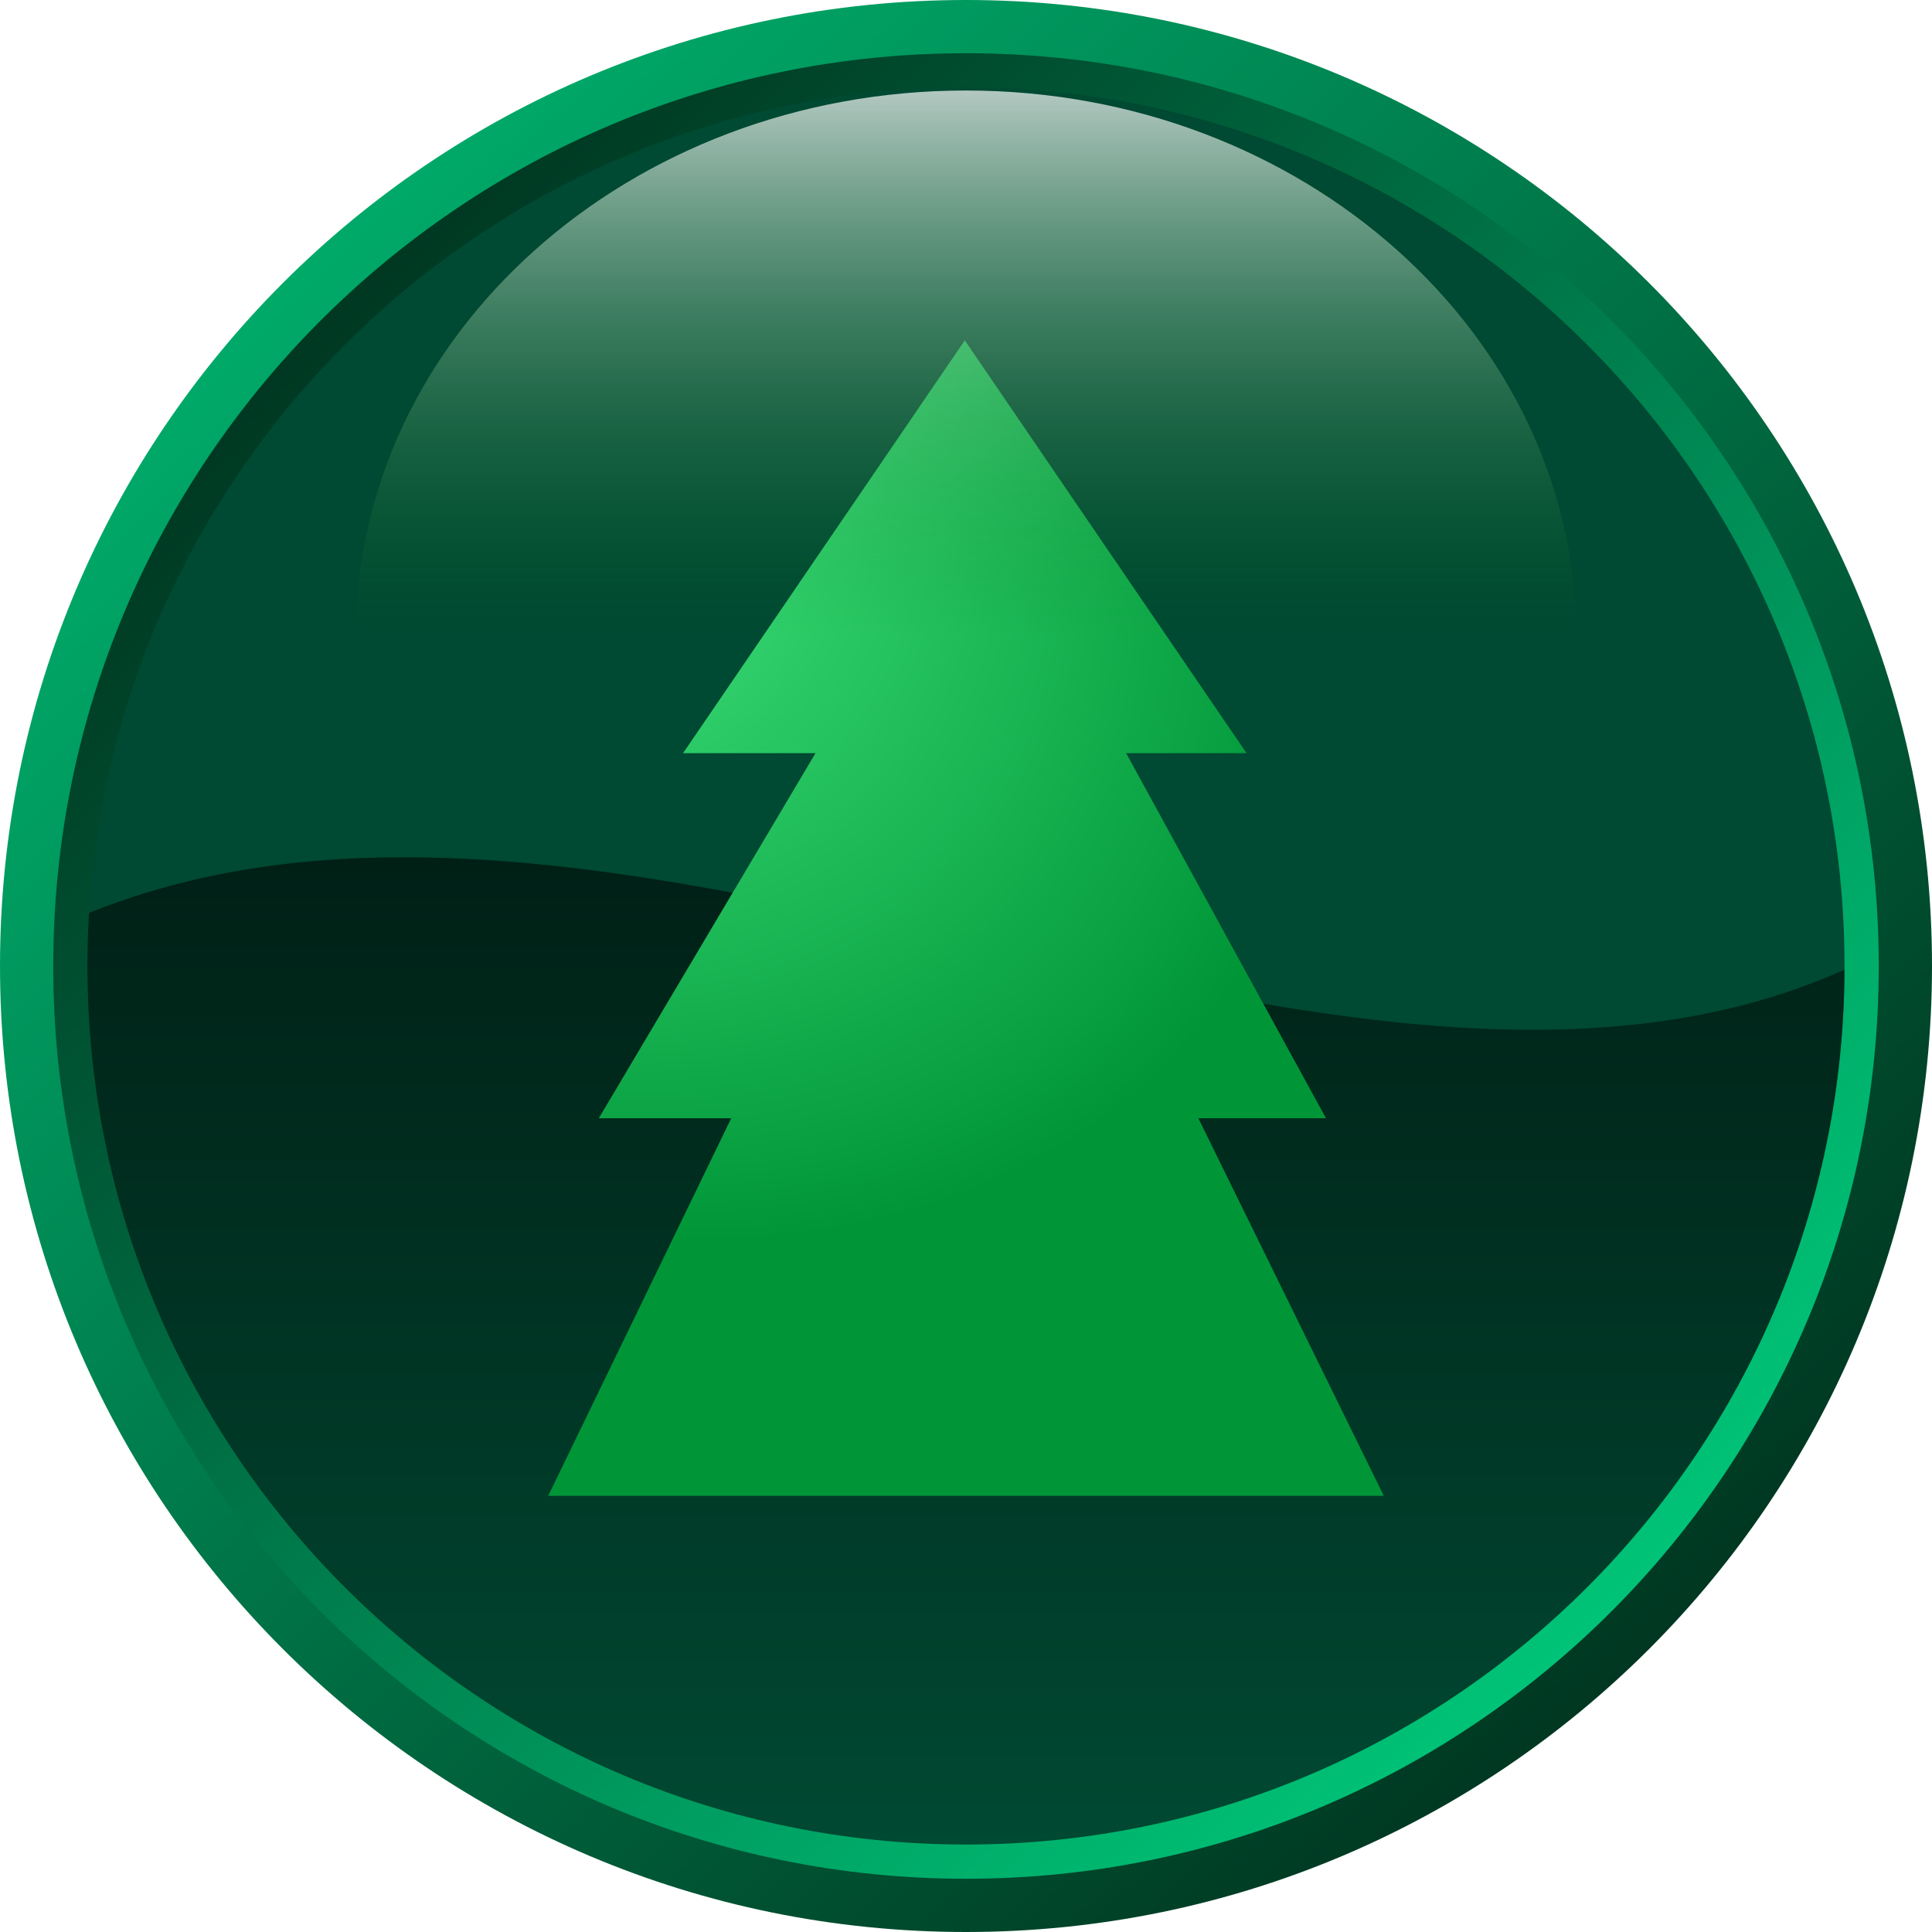
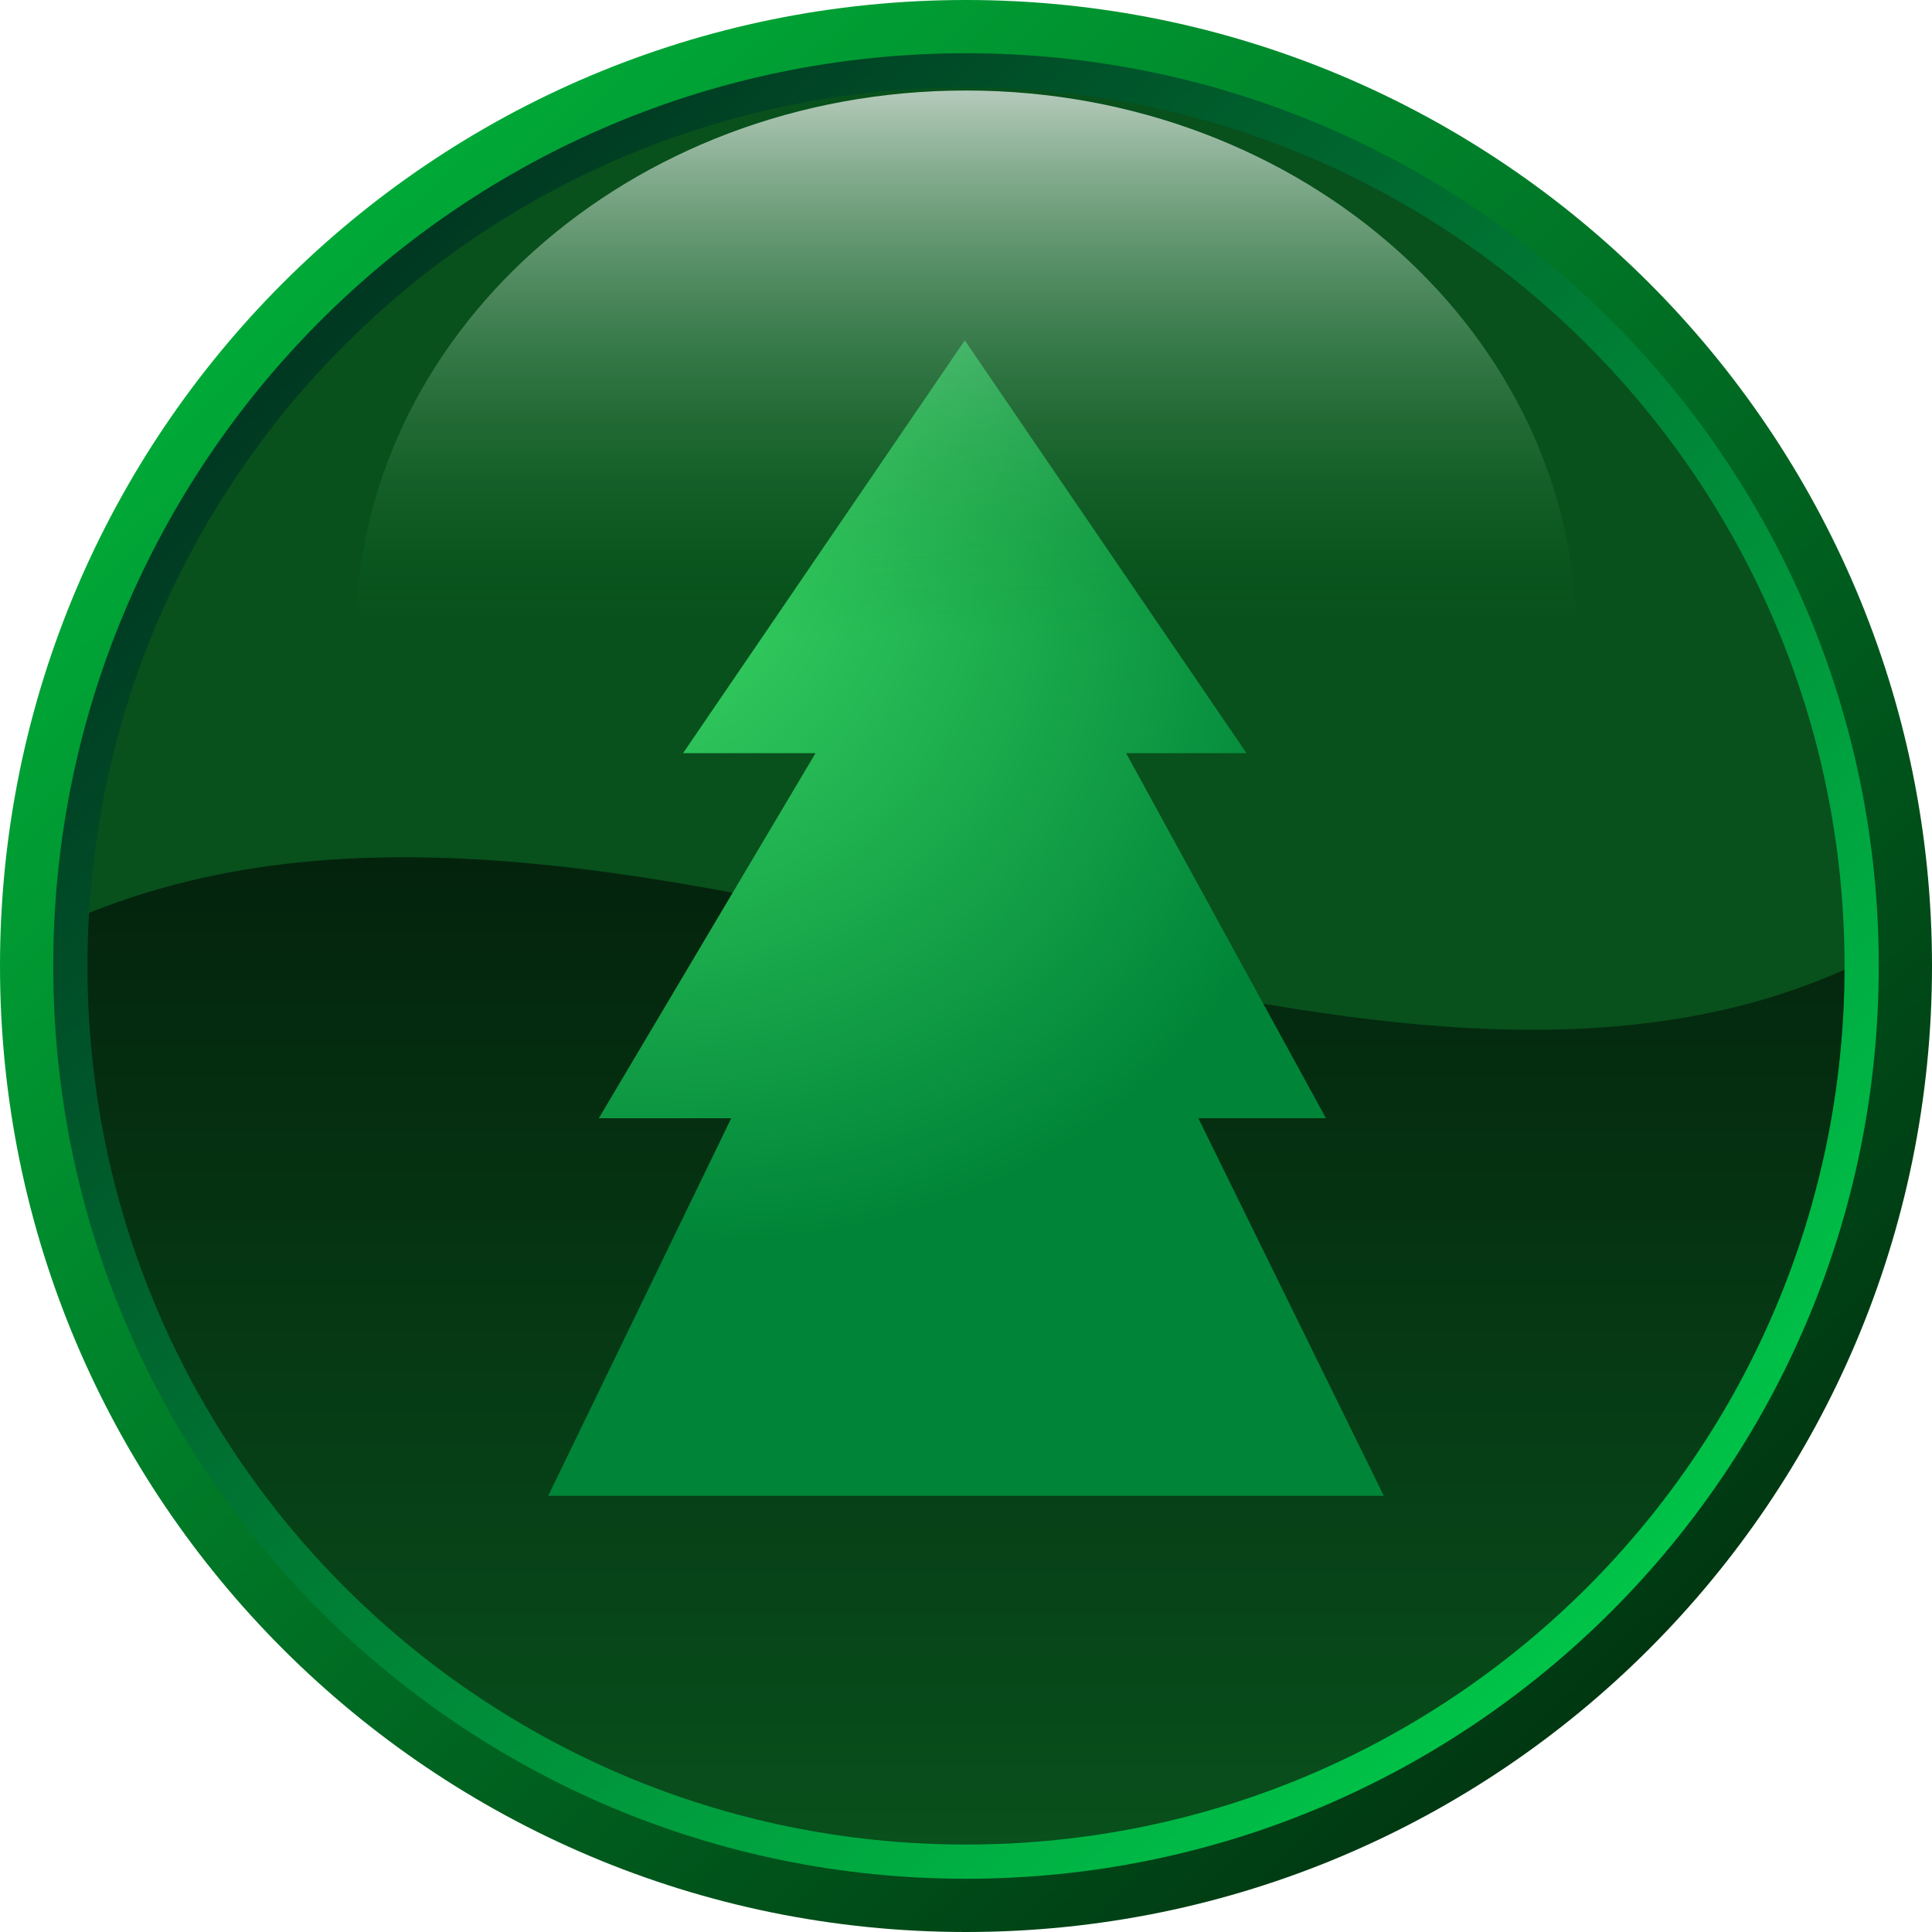
<svg xmlns="http://www.w3.org/2000/svg" xmlns:xlink="http://www.w3.org/1999/xlink" width="725.714" height="725.714" id="svg2" version="1.1">
  <defs id="defs4">
+     <linearGradient id="linearGradient3640">
+       <stop style="stop-color:#ffffff;stop-opacity:0.126;" offset="0" id="stop3642" />
+       <stop style="stop-color:#ffffff;stop-opacity:0;" offset="1" id="stop3644" />
+     </linearGradient>
    <linearGradient id="linearGradient3720">
      <stop style="stop-color:#000000;stop-opacity:1;" offset="0" id="stop3722" />
      <stop style="stop-color:#000000;stop-opacity:0;" offset="1" id="stop3724" />
    </linearGradient>
    <linearGradient id="linearGradient3669">
-       <stop style="stop-color:#003621;stop-opacity:1;" offset="0" id="stop3671" />
-       <stop style="stop-color:#00ab69;stop-opacity:1;" offset="1" id="stop3673" />
+       <stop style="stop-color:#003611;stop-opacity:1;" offset="0" id="stop3671" />
+       <stop style="stop-color:#00ab38;stop-opacity:1;" offset="1" id="stop3673" />
    </linearGradient>
    <linearGradient id="linearGradient3661">
      <stop style="stop-color:#ffffff;stop-opacity:0.697;" offset="0" id="stop3663" />
      <stop style="stop-color:#00791d;stop-opacity:0;" offset="1" id="stop3665" />
    </linearGradient>
    <linearGradient xlink:href="#linearGradient3661" id="linearGradient3667" x1="388.571" y1="272.362" x2="388.571" y2="635.219" gradientUnits="userSpaceOnUse" />
    <linearGradient xlink:href="#linearGradient3669" id="linearGradient3675" x1="637.143" y1="909.505" x2="120" y2="378.076" gradientUnits="userSpaceOnUse" />
    <linearGradient xlink:href="#linearGradient3669-7" id="linearGradient3675-0" x1="637.143" y1="909.505" x2="120" y2="378.076" gradientUnits="userSpaceOnUse" />
    <linearGradient id="linearGradient3669-7">
-       <stop style="stop-color:#00c578;stop-opacity:1;" offset="0" id="stop3671-3" />
+       <stop style="stop-color:#00c549;stop-opacity:1;" offset="0" id="stop3671-3" />
      <stop style="stop-color:#003621;stop-opacity:1;" offset="1" id="stop3673-6" />
    </linearGradient>
    <linearGradient y2="378.076" x2="120" y1="909.505" x1="637.143" gradientUnits="userSpaceOnUse" id="linearGradient3694" xlink:href="#linearGradient3669-7" />
    <linearGradient xlink:href="#linearGradient3720-0" id="linearGradient3726-3" x1="372.696" y1="197.421" x2="372.696" y2="855.993" gradientUnits="userSpaceOnUse" />
    <linearGradient id="linearGradient3720-0">
      <stop style="stop-color:#000000;stop-opacity:1;" offset="0" id="stop3722-7" />
      <stop style="stop-color:#000000;stop-opacity:0;" offset="1" id="stop3724-7" />
    </linearGradient>
    <linearGradient gradientTransform="translate(0,-7.2536777e-6)" y2="855.993" x2="372.696" y1="197.421" x1="372.696" gradientUnits="userSpaceOnUse" id="linearGradient3758" xlink:href="#linearGradient3720-0" />
    <clipPath clipPathUnits="userSpaceOnUse" id="clipPath3802">
      <path style="fill:#00791d;fill-opacity:1;stroke:none" id="path3804" d="m 751.429,635.219 a 362.857,362.857 0 1 1 -725.714,0 362.857,362.857 0 1 1 725.714,0 z" transform="matrix(0.9094488,0,0,0.9094488,18.6614,-51.51835)" />
    </clipPath>
    <radialGradient xlink:href="#linearGradient3711" id="radialGradient2897" gradientUnits="userSpaceOnUse" gradientTransform="matrix(1.156823,1.268435,-1.006955,0.6815273,345.2185,-135.0862)" cx="177.92" cy="344.325" fx="177.92" fy="344.325" r="141.254" />
    <linearGradient id="linearGradient3711">
-       <stop style="stop-color:#58ff96;stop-opacity:1;" offset="0" id="stop3713" />
-       <stop style="stop-color:#009638;stop-opacity:1;" offset="1" id="stop3715" />
+       <stop style="stop-color:#58ff7a;stop-opacity:1;" offset="0" id="stop3713" />
+       <stop style="stop-color:#008538;stop-opacity:1;" offset="1" id="stop3715" />
    </linearGradient>
    <radialGradient r="141.254" fy="344.325" fx="177.92" cy="344.325" cx="177.92" gradientTransform="matrix(1.967212,2.157012,-1.712358,1.158958,378.9898,-498.6587)" gradientUnits="userSpaceOnUse" id="radialGradient2916" xlink:href="#linearGradient3711" />
+     <linearGradient xlink:href="#linearGradient3640" id="linearGradient3646" x1="93.201" y1="641.181" x2="359.19" y2="641.181" gradientUnits="userSpaceOnUse" />
+     <linearGradient xlink:href="#linearGradient3640-9" id="linearGradient3646-9" x1="93.201" y1="641.181" x2="359.19" y2="641.181" gradientUnits="userSpaceOnUse" />
+     <linearGradient id="linearGradient3640-9">
+       <stop style="stop-color:#ffffff;stop-opacity:0.126;" offset="0" id="stop3642-6" />
+       <stop style="stop-color:#ffffff;stop-opacity:0;" offset="1" id="stop3644-7" />
+     </linearGradient>
+     <linearGradient gradientTransform="translate(-9.190094,-163.3239)" y2="641.181" x2="359.19" y1="641.181" x1="93.201" gradientUnits="userSpaceOnUse" id="linearGradient3665" xlink:href="#linearGradient3640-9" />
  </defs>
  <g id="layer1" transform="translate(-9.190094,-163.3239)">
    <path style="fill:url(#linearGradient3675);fill-opacity:1;stroke:none" id="path2816" d="m 751.429,635.219 c 0,200.4 -162.457,362.857 -362.857,362.857 -200.4,0 -362.857,-162.457 -362.857,-362.857 0,-200.4 162.457,-362.857 362.857,-362.857 200.4,0 362.857,162.457 362.857,362.857 z" transform="translate(-16.5242,-109.0382)" />
    <path style="fill:url(#linearGradient3694);fill-opacity:1;stroke:none" id="path2816-5" d="m 751.429,635.219 c 0,200.4 -162.457,362.857 -362.857,362.857 -200.4,0 -362.857,-162.457 -362.857,-362.857 0,-200.4 162.457,-362.857 362.857,-362.857 200.4,0 362.857,162.457 362.857,362.857 z" transform="matrix(0.9448819,0,0,0.9448819,4.893123,-74.02612)" />
-     <path style="fill:#004932;fill-opacity:1;stroke:none" id="path2816-9" d="m 751.429,635.219 c 0,200.4 -162.457,362.857 -362.857,362.857 -200.4,0 -362.857,-162.457 -362.857,-362.857 0,-200.4 162.457,-362.857 362.857,-362.857 200.4,0 362.857,162.457 362.857,362.857 z" transform="matrix(0.9094488,0,0,0.9094488,18.6614,-51.51835)" />
+     <path style="fill:#08501c;fill-opacity:1;stroke:none" id="path2816-9" d="m 751.429,635.219 c 0,200.4 -162.457,362.857 -362.857,362.857 -200.4,0 -362.857,-162.457 -362.857,-362.857 0,-200.4 162.457,-362.857 362.857,-362.857 200.4,0 362.857,162.457 362.857,362.857 z" transform="matrix(0.9094488,0,0,0.9094488,18.6614,-51.51835)" />
  </g>
  <g id="layer4" transform="translate(-9.190094,-163.3239)">
    <path style="fill:url(#linearGradient3758);fill-opacity:1;stroke:none" d="m 22.857,515.219 c 211.379,-107.094 507.192,117.192 702.857,0 179.749,-107.659 0,628.571 0,628.571 l -702.857,0 c 0,0 -186.905,-533.878 0,-628.571 z" id="rect3717" clip-path="url(#clipPath3802)" />
  </g>
  <g id="layer2" style="display:none" transform="translate(-9.190094,-163.3239)">
    <text xml:space="preserve" style="font-size:40px;font-style:normal;font-weight:normal;fill:#00d051;fill-opacity:1;stroke:none;font-family:Bitstream Vera Sans" x="219.299" y="708.432" id="text3634">
      <tspan id="tspan3636" x="219.299" y="708.432" style="font-size:500px;fill:#00d051;fill-opacity:1">P</tspan>
    </text>
  </g>
  <g id="layer5" transform="translate(-9.190094,-163.3239)" style="display:inline">
    <path style="fill:url(#radialGradient2916);fill-opacity:1;stroke:none" d="m 371.595,291.167 -105.83,155.066 49.749,0 -81.408,137.143 49.749,0 -68.745,141.819 313.873,0 -69.649,-141.819 47.94,0 -75.076,-137.143 45.227,0 -105.83,-155.066 z" id="path2832" />
  </g>
+   <g id="layer6" style="display:none">
+     <path style="fill:url(#linearGradient3665);fill-opacity:1;stroke:none;display:inline" d="m 170,592.857 c 44.116,44.707 180,55.714 180,55.714 C 153.661,567.54 102.119,406.251 85.714,307.143 77.143,475.714 100.256,522.179 170,592.857 z" id="path3638" />
+   </g>
  <g id="layer3" style="display:inline" transform="translate(-9.190094,-163.3239)">
    <path style="fill:url(#linearGradient3667);fill-opacity:1;stroke:none" id="path2816-9-2" d="m 751.429,635.219 c 0,200.4 -162.457,362.857 -362.857,362.857 -200.4,0 -362.857,-162.457 -362.857,-362.857 0,-200.4 162.457,-362.857 362.857,-362.857 200.4,0 362.857,162.457 362.857,362.857 z" transform="matrix(0.6319477,0,0,0.5657421,126.4904,43.23721)" />
  </g>
</svg>
